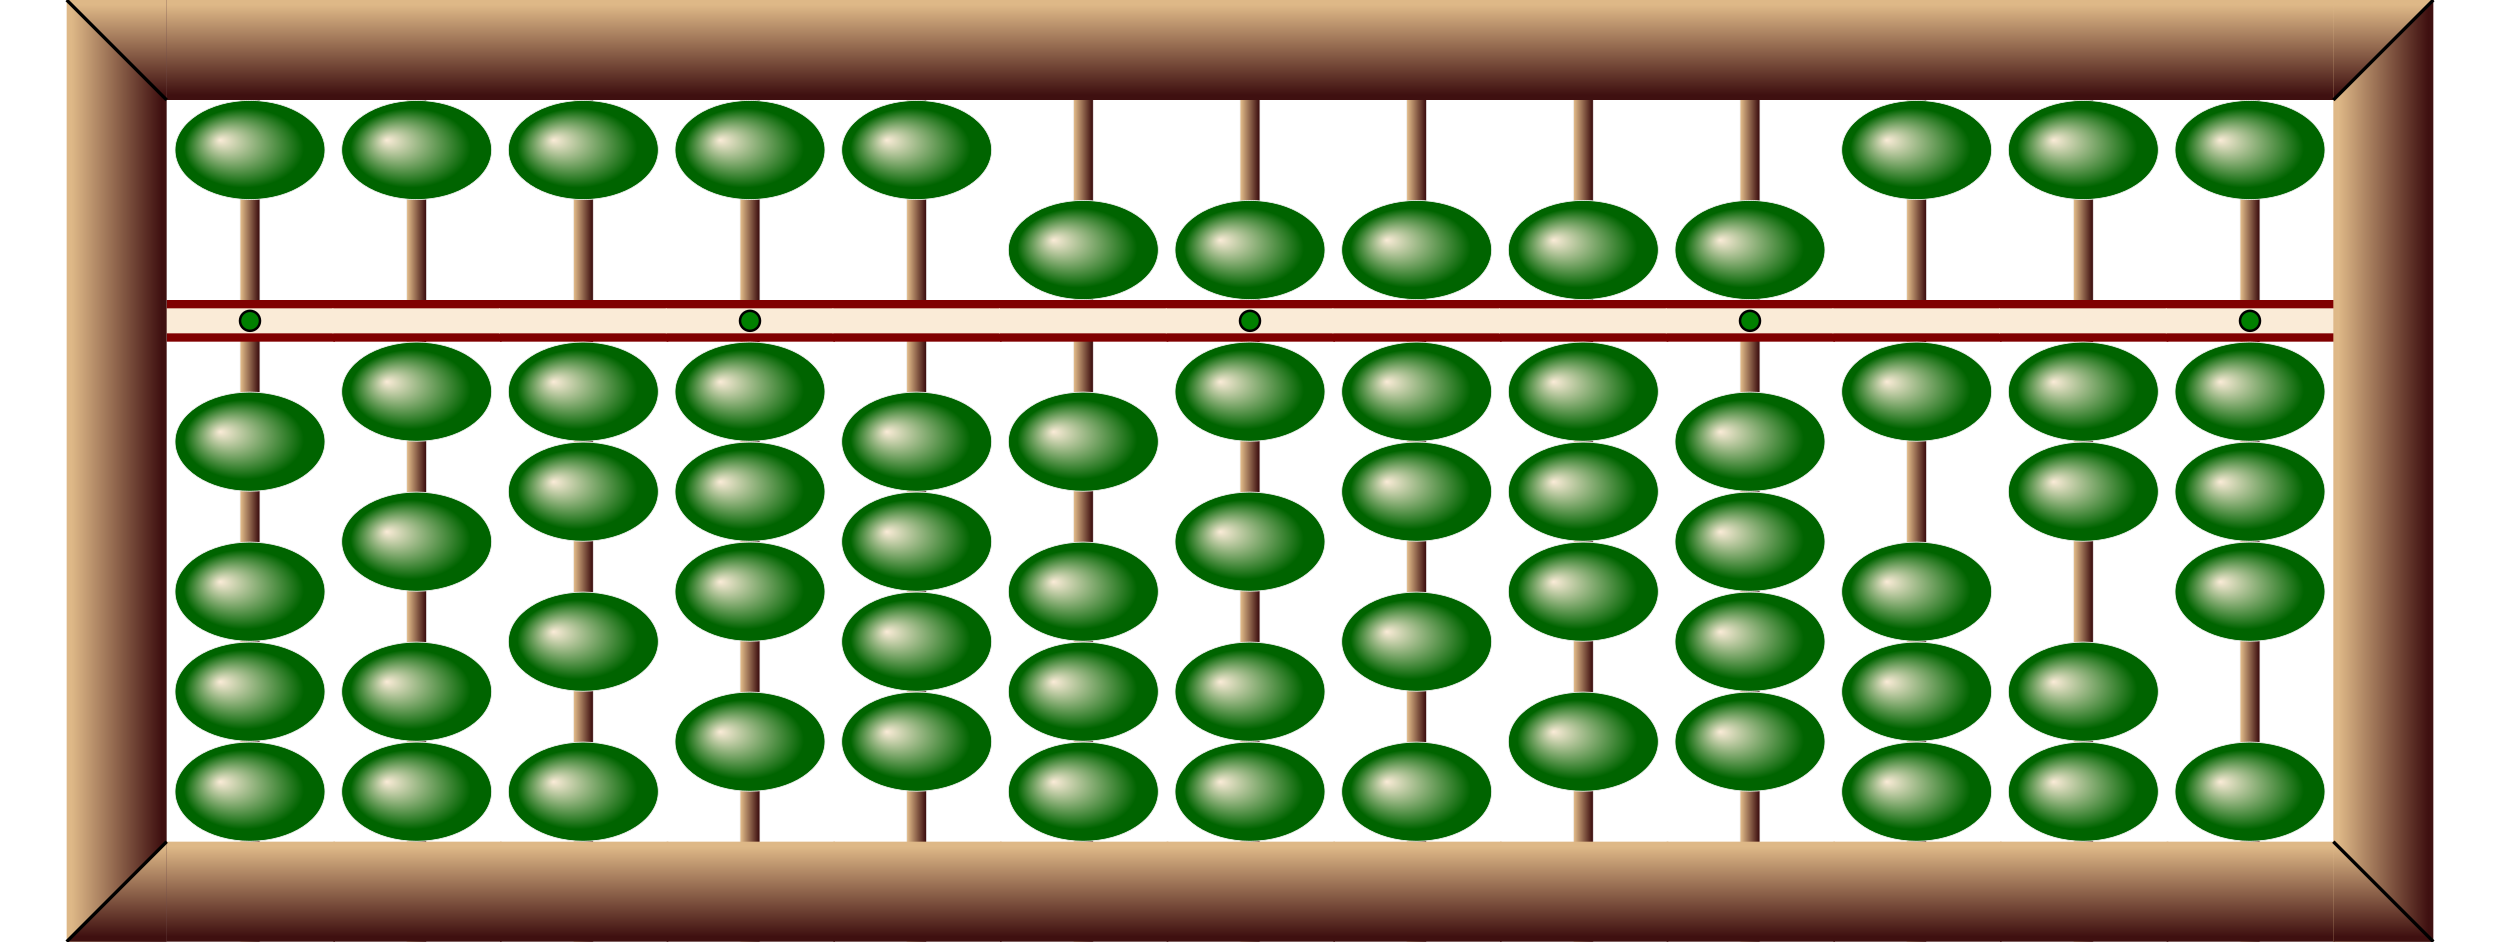
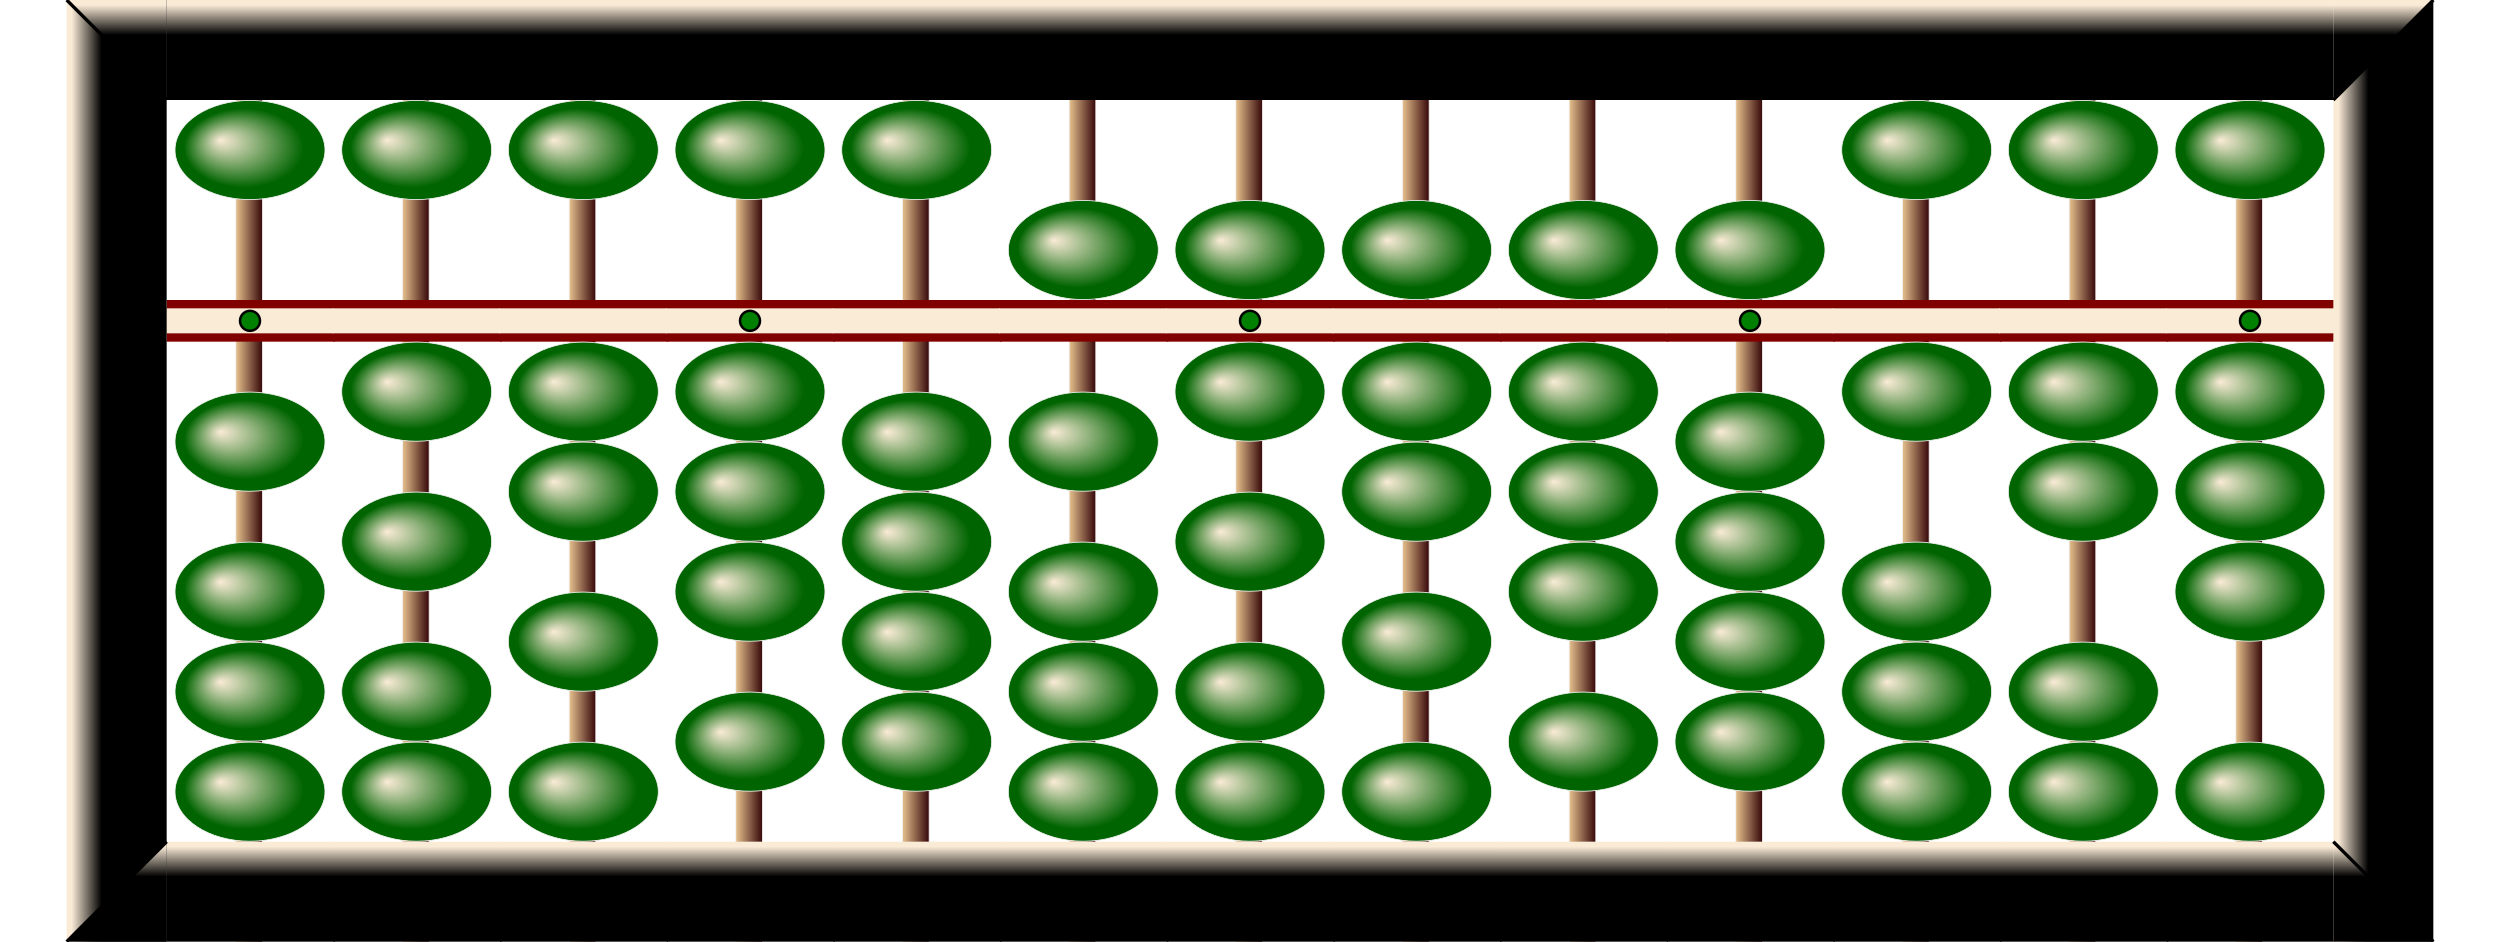
<svg xmlns="http://www.w3.org/2000/svg" x="0px" y="0px" width="750.0px" height="282.5px" viewBox="0 0 3000 1130">
+   <style>
+ .names {;
+ font: bold 80px mono;
+ fill: Gold;
+ }
+ </style>
  <defs>
    <radialGradient id="grad1" cx="50%" cy="50%" r="50%" fx="30%" fy="40%">
      <stop offset="0%" stop-color="antiquewhite" />
      <stop offset="80%" stop-color="Darkgreen" />
    </radialGradient>
    <linearGradient id="rodgrad">
      <stop offset="5%" stop-color="BurlyWood" />
      <stop offset="95%" stop-color="#3f1010" />
    </linearGradient>
-     <linearGradient id="rodgrad2" gradientTransform="rotate(90)">
-       <stop offset="5%" stop-color="BurlyWood" />
-       <stop offset="95%" stop-color="#3f1010" />
+     <linearGradient id="framegrad">
+       <stop offset="5%" stop-color="AntiqueWhite" />
+       <stop offset="35%" stop-color="Black" />
+     </linearGradient>
+     <linearGradient id="framegrad2" gradientTransform="rotate(90)">
+       <stop offset="5%" stop-color="AntiqueWhite" />
+       <stop offset="35%" stop-color="Black" />
    </linearGradient>
    <linearGradient id="jap1">
      <stop offset="5%" stop-color="BurlyWood" />
      <stop offset="95%" stop-color="#3f0010" />
    </linearGradient>
    <linearGradient id="jap2">
      <stop offset="5%" stop-color="#250000" />
      <stop offset="95%" stop-color="Peru" />
    </linearGradient>
    <g id="bead">
      <polygon fill="url(#jap1)" stroke="#F2F2F2" points="80,0 5,60 195,60 119,0" />
      <polygon fill="url(#jap2)" stroke="#F2F2F2" points="119,120 195,60 5,60 80,120" />
    </g>
    <g id="bead2">
      <ellipse cx="100" cy="60" rx="90" ry="59.5" fill="url(#grad1)" stroke="#F2F2F2" />
    </g>
    <g id="frame">
-       <rect y="0" fill="url(#rodgrad2)" width="202" height="120" />
+       <rect y="0" fill="url(#framegrad2)" width="202" height="120" />
    </g>
    <g id="bar">
      <rect x="0" y="0" width="202" height="50" fill="Maroon" />
      <rect x="-1" y="10" fill="AntiqueWhite" width="202" height="30" />
    </g>
    <g id="bardot">
      <use href="#bar" />
      <circle cx="100" cy="25" r="12" stroke="black" stroke-width="3" fill="green" />
    </g>
  </defs>
-   <rect x="288" y="0.5" fill="url(#rodgrad)" stroke="#F2F2F2" width="24" height="1130" />
+   <rect x="283" y="0.5" fill="url(#rodgrad)" stroke="#F2F2F2" width="32" height="1130" />
  <use href="#frame" x="200" y="0" />
  <use href="#frame" x="200" y="1010" />
  <use href="#bardot" x="200" y="360" />
  <use href="#bead2" x="200" y="120" />
  <use href="#bead2" x="200" y="470" />
  <use href="#bead2" x="200" y="650" />
  <use href="#bead2" x="200" y="770" />
  <use href="#bead2" x="200" y="890" />
-   <rect x="488" y="0.5" fill="url(#rodgrad)" stroke="#F2F2F2" width="24" height="1130" />
+   <rect x="483" y="0.5" fill="url(#rodgrad)" stroke="#F2F2F2" width="32" height="1130" />
  <use href="#frame" x="400" y="0" />
  <use href="#frame" x="400" y="1010" />
  <use href="#bar" x="400" y="360" />
  <use href="#bead2" x="400" y="120" />
  <use href="#bead2" x="400" y="410" />
  <use href="#bead2" x="400" y="590" />
  <use href="#bead2" x="400" y="770" />
  <use href="#bead2" x="400" y="890" />
-   <rect x="688" y="0.5" fill="url(#rodgrad)" stroke="#F2F2F2" width="24" height="1130" />
+   <rect x="683" y="0.5" fill="url(#rodgrad)" stroke="#F2F2F2" width="32" height="1130" />
  <use href="#frame" x="600" y="0" />
  <use href="#frame" x="600" y="1010" />
  <use href="#bar" x="600" y="360" />
  <use href="#bead2" x="600" y="120" />
  <use href="#bead2" x="600" y="410" />
  <use href="#bead2" x="600" y="530" />
  <use href="#bead2" x="600" y="710" />
  <use href="#bead2" x="600" y="890" />
-   <rect x="888" y="0.5" fill="url(#rodgrad)" stroke="#F2F2F2" width="24" height="1130" />
+   <rect x="883" y="0.5" fill="url(#rodgrad)" stroke="#F2F2F2" width="32" height="1130" />
  <use href="#frame" x="800" y="0" />
  <use href="#frame" x="800" y="1010" />
  <use href="#bardot" x="800" y="360" />
  <use href="#bead2" x="800" y="120" />
  <use href="#bead2" x="800" y="410" />
  <use href="#bead2" x="800" y="530" />
  <use href="#bead2" x="800" y="650" />
  <use href="#bead2" x="800" y="830" />
-   <rect x="1088" y="0.5" fill="url(#rodgrad)" stroke="#F2F2F2" width="24" height="1130" />
+   <rect x="1083" y="0.5" fill="url(#rodgrad)" stroke="#F2F2F2" width="32" height="1130" />
  <use href="#frame" x="1000" y="0" />
  <use href="#frame" x="1000" y="1010" />
  <use href="#bar" x="1000" y="360" />
  <use href="#bead2" x="1000" y="120" />
  <use href="#bead2" x="1000" y="470" />
  <use href="#bead2" x="1000" y="590" />
  <use href="#bead2" x="1000" y="710" />
  <use href="#bead2" x="1000" y="830" />
-   <rect x="1288" y="0.5" fill="url(#rodgrad)" stroke="#F2F2F2" width="24" height="1130" />
+   <rect x="1283" y="0.5" fill="url(#rodgrad)" stroke="#F2F2F2" width="32" height="1130" />
  <use href="#frame" x="1200" y="0" />
  <use href="#frame" x="1200" y="1010" />
  <use href="#bar" x="1200" y="360" />
  <use href="#bead2" x="1200" y="240" />
  <use href="#bead2" x="1200" y="470" />
  <use href="#bead2" x="1200" y="650" />
  <use href="#bead2" x="1200" y="770" />
  <use href="#bead2" x="1200" y="890" />
-   <rect x="1488" y="0.5" fill="url(#rodgrad)" stroke="#F2F2F2" width="24" height="1130" />
+   <rect x="1483" y="0.5" fill="url(#rodgrad)" stroke="#F2F2F2" width="32" height="1130" />
  <use href="#frame" x="1400" y="0" />
  <use href="#frame" x="1400" y="1010" />
  <use href="#bardot" x="1400" y="360" />
  <use href="#bead2" x="1400" y="240" />
  <use href="#bead2" x="1400" y="410" />
  <use href="#bead2" x="1400" y="590" />
  <use href="#bead2" x="1400" y="770" />
  <use href="#bead2" x="1400" y="890" />
-   <rect x="1688" y="0.5" fill="url(#rodgrad)" stroke="#F2F2F2" width="24" height="1130" />
+   <rect x="1683" y="0.5" fill="url(#rodgrad)" stroke="#F2F2F2" width="32" height="1130" />
  <use href="#frame" x="1600" y="0" />
  <use href="#frame" x="1600" y="1010" />
  <use href="#bar" x="1600" y="360" />
  <use href="#bead2" x="1600" y="240" />
  <use href="#bead2" x="1600" y="410" />
  <use href="#bead2" x="1600" y="530" />
  <use href="#bead2" x="1600" y="710" />
  <use href="#bead2" x="1600" y="890" />
-   <rect x="1888" y="0.5" fill="url(#rodgrad)" stroke="#F2F2F2" width="24" height="1130" />
+   <rect x="1883" y="0.5" fill="url(#rodgrad)" stroke="#F2F2F2" width="32" height="1130" />
  <use href="#frame" x="1800" y="0" />
  <use href="#frame" x="1800" y="1010" />
  <use href="#bar" x="1800" y="360" />
  <use href="#bead2" x="1800" y="240" />
  <use href="#bead2" x="1800" y="410" />
  <use href="#bead2" x="1800" y="530" />
  <use href="#bead2" x="1800" y="650" />
  <use href="#bead2" x="1800" y="830" />
-   <rect x="2088" y="0.5" fill="url(#rodgrad)" stroke="#F2F2F2" width="24" height="1130" />
+   <rect x="2083" y="0.5" fill="url(#rodgrad)" stroke="#F2F2F2" width="32" height="1130" />
  <use href="#frame" x="2000" y="0" />
  <use href="#frame" x="2000" y="1010" />
  <use href="#bardot" x="2000" y="360" />
  <use href="#bead2" x="2000" y="240" />
  <use href="#bead2" x="2000" y="470" />
  <use href="#bead2" x="2000" y="590" />
  <use href="#bead2" x="2000" y="710" />
  <use href="#bead2" x="2000" y="830" />
-   <rect x="2288" y="0.5" fill="url(#rodgrad)" stroke="#F2F2F2" width="24" height="1130" />
+   <rect x="2283" y="0.5" fill="url(#rodgrad)" stroke="#F2F2F2" width="32" height="1130" />
  <use href="#frame" x="2200" y="0" />
  <use href="#frame" x="2200" y="1010" />
  <use href="#bar" x="2200" y="360" />
  <use href="#bead2" x="2200" y="120" />
  <use href="#bead2" x="2200" y="410" />
  <use href="#bead2" x="2200" y="650" />
  <use href="#bead2" x="2200" y="770" />
  <use href="#bead2" x="2200" y="890" />
-   <rect x="2488" y="0.5" fill="url(#rodgrad)" stroke="#F2F2F2" width="24" height="1130" />
+   <rect x="2483" y="0.5" fill="url(#rodgrad)" stroke="#F2F2F2" width="32" height="1130" />
  <use href="#frame" x="2400" y="0" />
  <use href="#frame" x="2400" y="1010" />
  <use href="#bar" x="2400" y="360" />
  <use href="#bead2" x="2400" y="120" />
  <use href="#bead2" x="2400" y="410" />
  <use href="#bead2" x="2400" y="530" />
  <use href="#bead2" x="2400" y="770" />
  <use href="#bead2" x="2400" y="890" />
-   <rect x="2688" y="0.5" fill="url(#rodgrad)" stroke="#F2F2F2" width="24" height="1130" />
+   <rect x="2683" y="0.5" fill="url(#rodgrad)" stroke="#F2F2F2" width="32" height="1130" />
  <use href="#frame" x="2600" y="0" />
  <use href="#frame" x="2600" y="1010" />
  <use href="#bardot" x="2600" y="360" />
  <use href="#bead2" x="2600" y="120" />
  <use href="#bead2" x="2600" y="410" />
  <use href="#bead2" x="2600" y="530" />
  <use href="#bead2" x="2600" y="650" />
  <use href="#bead2" x="2600" y="890" />
-   <rect x="80" y="0" fill="url(#rodgrad)" width="120" height="1130" />
-   <polygon fill="url(#rodgrad2)" points="80,0 200,120 200,0" />
+   <rect x="80" y="0" fill="url(#framegrad)" width="120" height="1130" />
+   <polygon fill="url(#framegrad2)" points="80,0 200,120 200,0" />
  <line x1="80" y1="0" x2="200" y2="120" stroke="black" stroke-width="4" />
-   <polygon fill="url(#rodgrad2)" points="80,1130      200,1010 200,1130" />
+   <polygon fill="url(#framegrad2)" points="80,1130      200,1010 200,1130" />
  <line x1="80" y1="1130" x2="200" y2="1010" stroke="black" stroke-width="4" />
-   <rect x="2800" y="0" fill="url(#rodgrad)" width="120" height="1130" />
-   <polygon fill="url(#rodgrad2)" points="2800,120      2920,0 2800,0" />
+   <rect x="2800" y="0" fill="url(#framegrad)" width="120" height="1130" />
+   <polygon fill="url(#framegrad2)" points="2800,120      2920,0 2800,0" />
  <line x1="2800" y1="120" x2="2920" y2="0" stroke="black" stroke-width="4" />
-   <polygon fill="url(#rodgrad2)" points="2800,     1010 2920,1130 2800,1130" />
+   <polygon fill="url(#framegrad2)" points="2800,     1010 2920,1130 2800,1130" />
  <line x1="2800" y1="1010" x2="2920" y2="1130" stroke="black" stroke-width="4" />
</svg>
